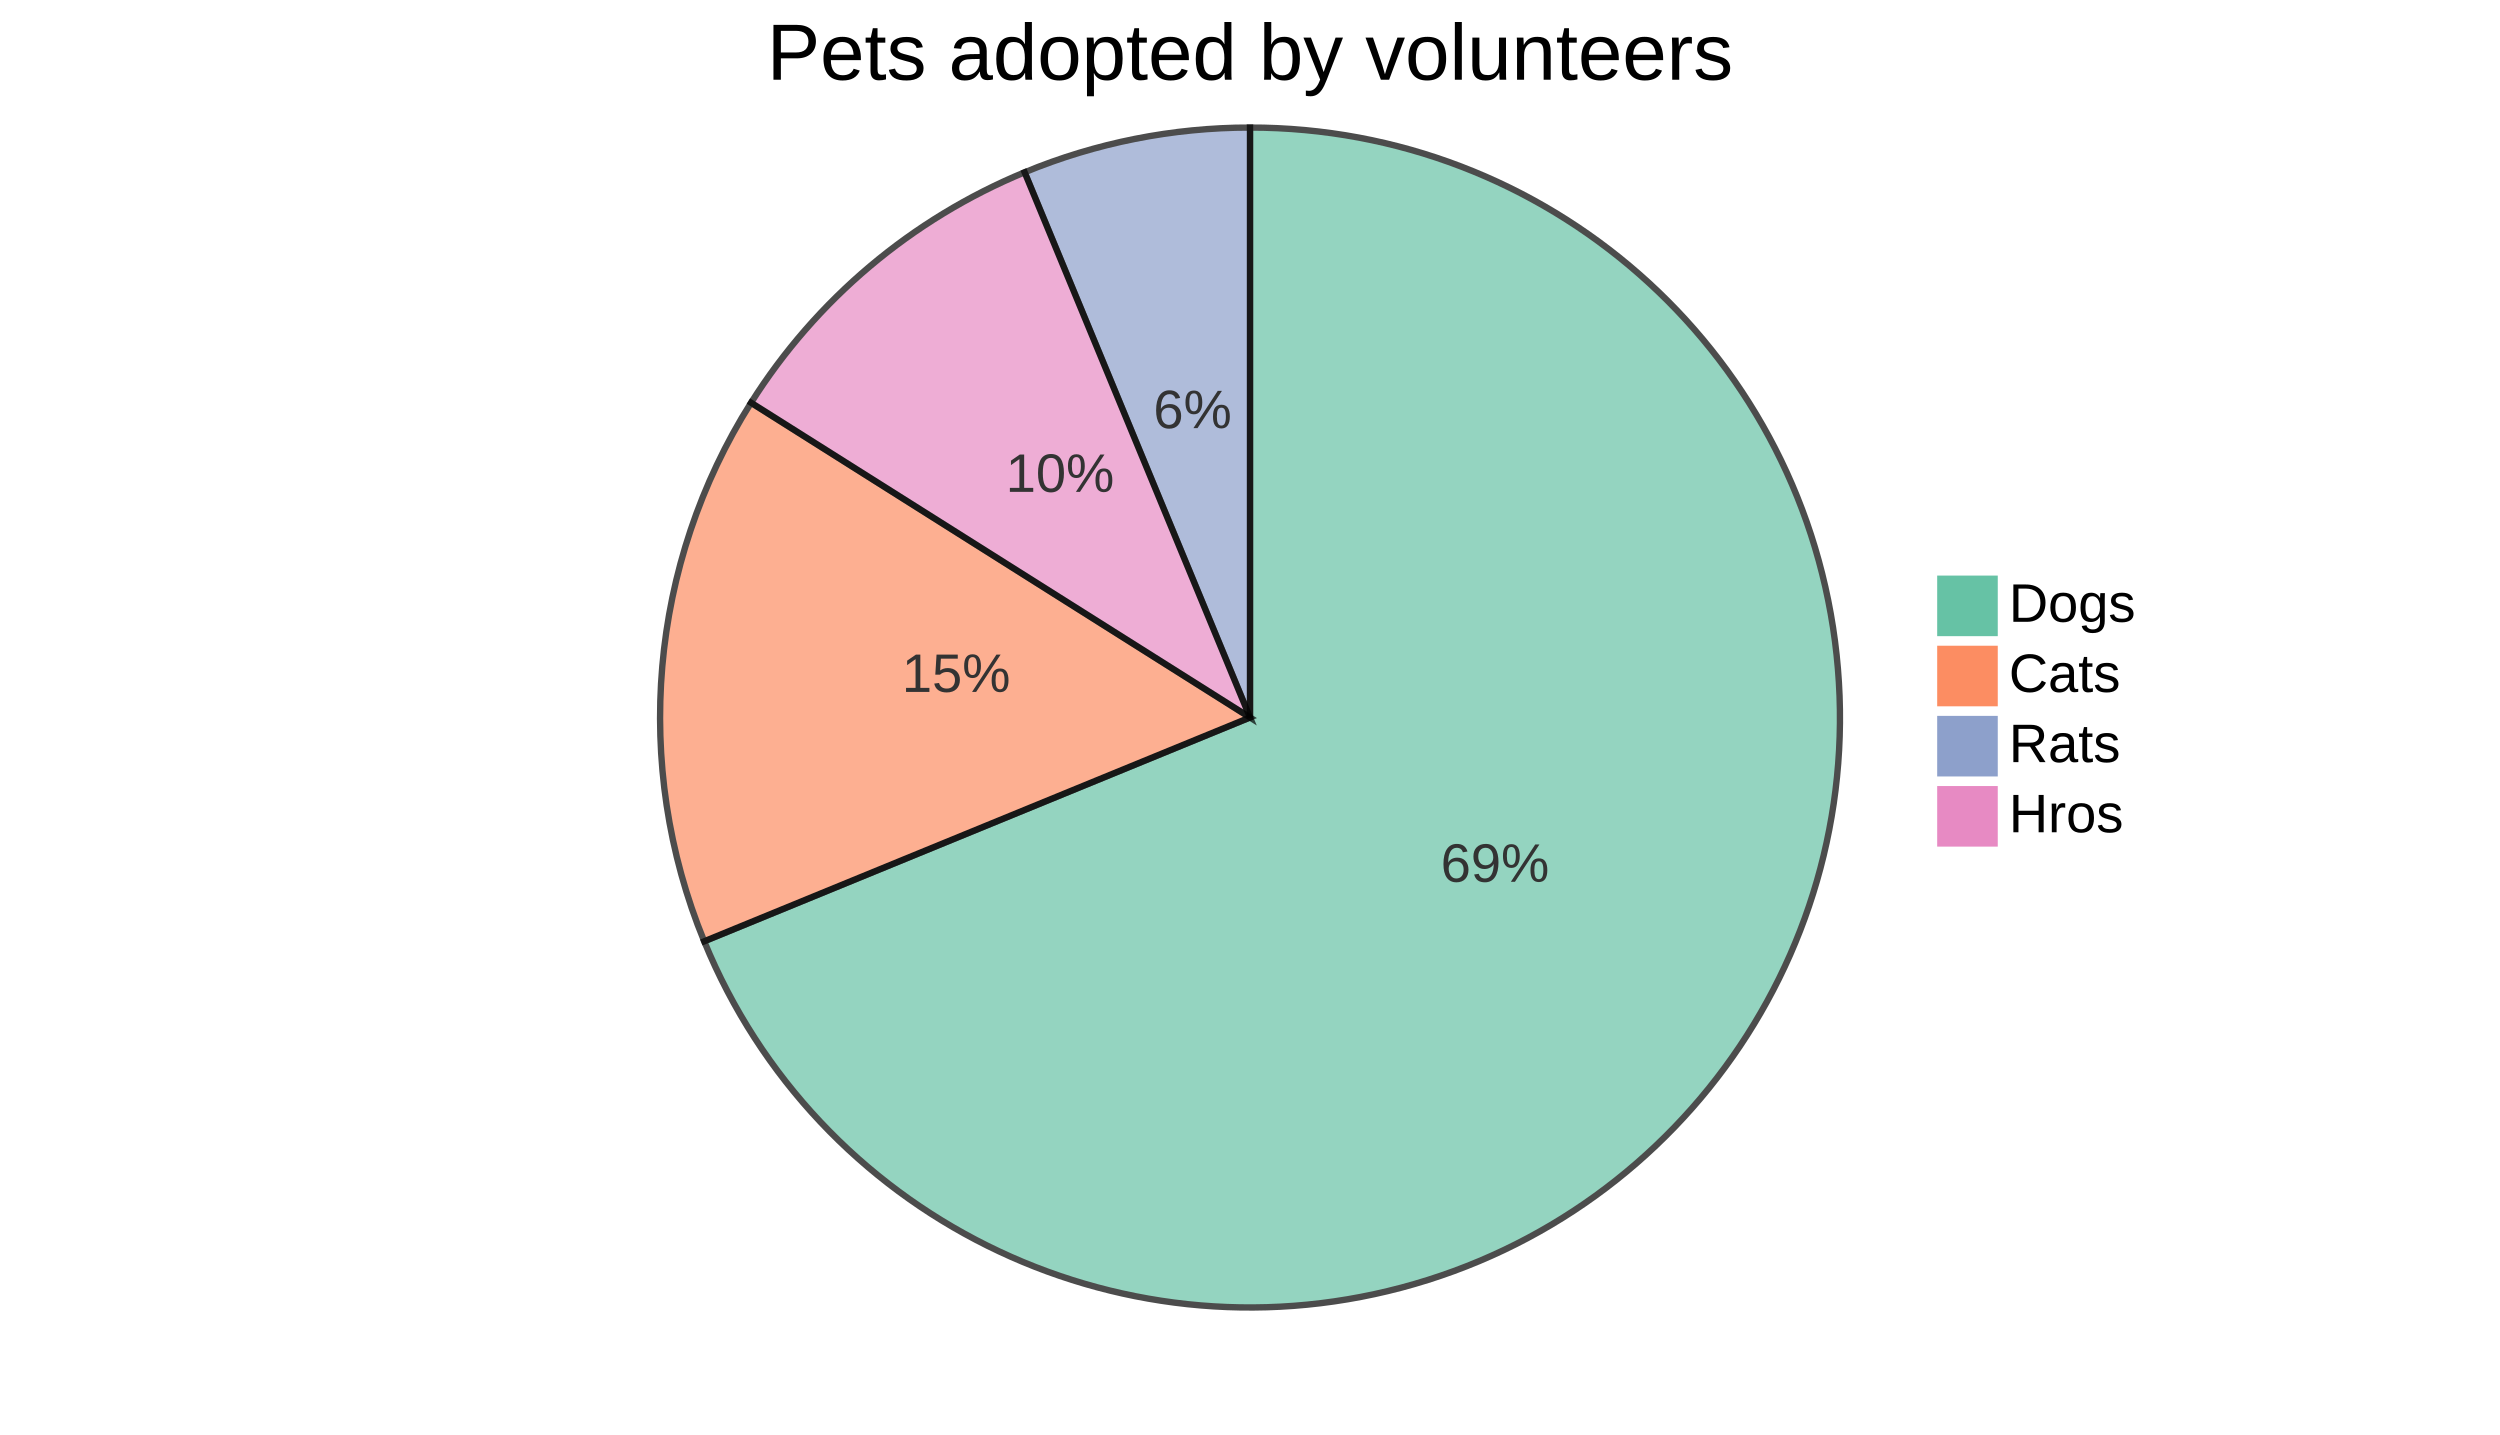
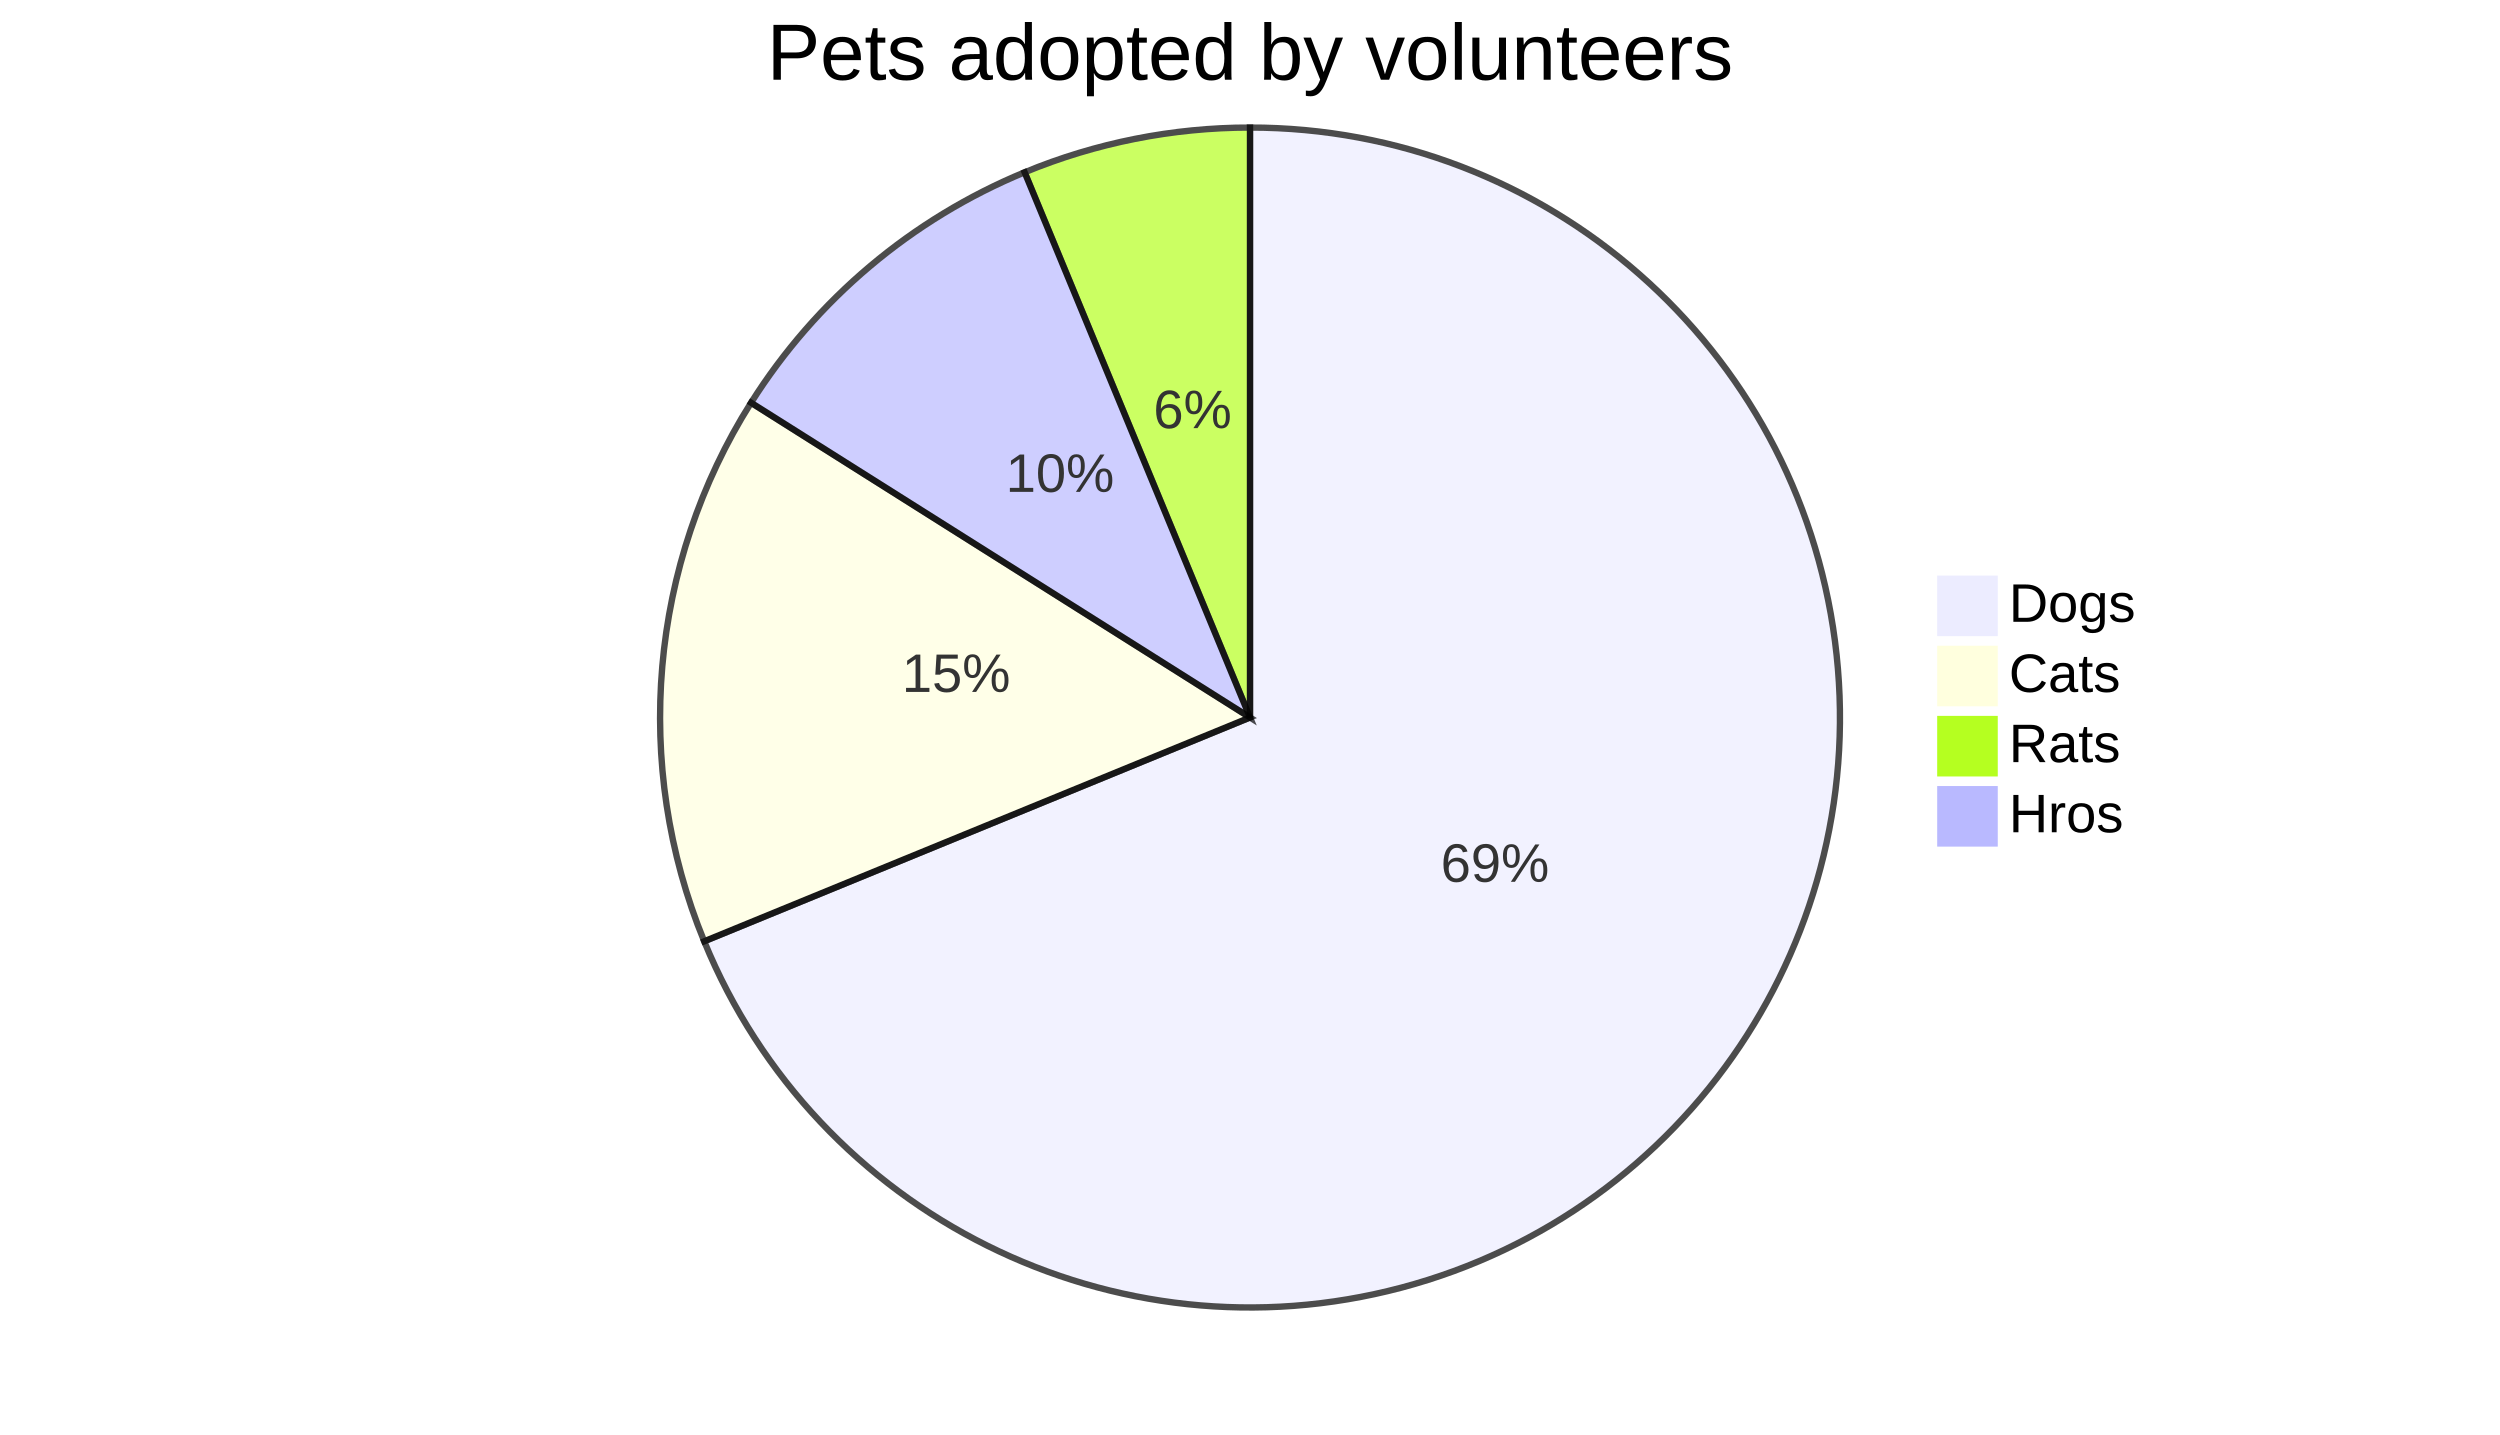
- <svg xmlns="http://www.w3.org/2000/svg" id="mermaid-1645435337743" width="100%" height="450" style="max-width: 784px;" viewBox="0 0 784 450">
-   <style>#mermaid-1645435337743{font-family:"trebuchet ms",verdana,arial,sans-serif;font-size:16px;fill:#333;}#mermaid-1645435337743 .error-icon{fill:#552222;}#mermaid-1645435337743 .error-text{fill:#552222;stroke:#552222;}#mermaid-1645435337743 .edge-thickness-normal{stroke-width:2px;}#mermaid-1645435337743 .edge-thickness-thick{stroke-width:3.5px;}#mermaid-1645435337743 .edge-pattern-solid{stroke-dasharray:0;}#mermaid-1645435337743 .edge-pattern-dashed{stroke-dasharray:3;}#mermaid-1645435337743 .edge-pattern-dotted{stroke-dasharray:2;}#mermaid-1645435337743 .marker{fill:#333333;stroke:#333333;}#mermaid-1645435337743 .marker.cross{stroke:#333333;}#mermaid-1645435337743 svg{font-family:"trebuchet ms",verdana,arial,sans-serif;font-size:16px;}#mermaid-1645435337743 .pieTitleText{text-anchor:middle;font-size:25px;fill:black;font-family:"trebuchet ms",verdana,arial,sans-serif;}#mermaid-1645435337743 .slice{font-family:"trebuchet ms",verdana,arial,sans-serif;fill:#333;}#mermaid-1645435337743 .legend text{fill:black;font-family:"trebuchet ms",verdana,arial,sans-serif;font-size:17px;}#mermaid-1645435337743:root{--mermaid-font-family:"trebuchet ms",verdana,arial,sans-serif;}#mermaid-1645435337743 pie{fill:apa;}</style>
+ <svg xmlns="http://www.w3.org/2000/svg" id="mermaid-1647440238333" width="100%" height="450" style="max-width: 784px; background-color: white;" viewBox="0 0 784 450">
+   <style>#mermaid-1647440238333 {font-family:"trebuchet ms",verdana,arial,sans-serif;font-size:16px;fill:#333;}#mermaid-1647440238333 .error-icon{fill:#552222;}#mermaid-1647440238333 .error-text{fill:#552222;stroke:#552222;}#mermaid-1647440238333 .edge-thickness-normal{stroke-width:2px;}#mermaid-1647440238333 .edge-thickness-thick{stroke-width:3.5px;}#mermaid-1647440238333 .edge-pattern-solid{stroke-dasharray:0;}#mermaid-1647440238333 .edge-pattern-dashed{stroke-dasharray:3;}#mermaid-1647440238333 .edge-pattern-dotted{stroke-dasharray:2;}#mermaid-1647440238333 .marker{fill:#333333;stroke:#333333;}#mermaid-1647440238333 .marker.cross{stroke:#333333;}#mermaid-1647440238333 svg{font-family:"trebuchet ms",verdana,arial,sans-serif;font-size:16px;}#mermaid-1647440238333 .pieCircle{stroke:black;stroke-width:2px;opacity:0.7;}#mermaid-1647440238333 .pieTitleText{text-anchor:middle;font-size:25px;fill:black;font-family:"trebuchet ms",verdana,arial,sans-serif;}#mermaid-1647440238333 .slice{font-family:"trebuchet ms",verdana,arial,sans-serif;fill:#333;font-size:17px;}#mermaid-1647440238333 .legend text{fill:black;font-family:"trebuchet ms",verdana,arial,sans-serif;font-size:17px;}#mermaid-1647440238333 :root{--mermaid-font-family:"trebuchet ms",verdana,arial,sans-serif;}</style>
  <g />
  <g transform="translate(392,225)">
-     <path d="M1.1327982892113017e-14,-185A185,185,0,1,1,-171.164,70.198L0,0Z" fill="#66c2a5" stroke="black" style="stroke-width: 2px; opacity: 0.7;" />
-     <path d="M-171.164,70.198A185,185,0,0,1,-156.467,-98.708L0,0Z" fill="#fc8d62" stroke="black" style="stroke-width: 2px; opacity: 0.7;" />
-     <path d="M-70.677,-170.967A185,185,0,0,1,-3.398394867633905e-14,-185L0,0Z" fill="#8da0cb" stroke="black" style="stroke-width: 2px; opacity: 0.7;" />
-     <path d="M-156.467,-98.708A185,185,0,0,1,-70.677,-170.967L0,0Z" fill="#e78ac3" stroke="black" style="stroke-width: 2px; opacity: 0.7;" />
-     <text transform="translate(76.82089,51.52476)" class="slice" style="text-anchor: middle; font-size: 17px;">69%</text>
-     <text transform="translate(-92.15176,-8.018903)" class="slice" style="text-anchor: middle; font-size: 17px;">15%</text>
-     <text transform="translate(-18.0141,-90.72895)" class="slice" style="text-anchor: middle; font-size: 17px;">6%</text>
-     <text transform="translate(-59.59002,-70.748)" class="slice" style="text-anchor: middle; font-size: 17px;">10%</text>
+     <path d="M1.1327982892113017e-14,-185A185,185,0,1,1,-171.164,70.198L0,0Z" fill="#ECECFF" class="pieCircle" />
+     <path d="M-171.164,70.198A185,185,0,0,1,-156.467,-98.708L0,0Z" fill="#ffffde" class="pieCircle" />
+     <path d="M-70.677,-170.967A185,185,0,0,1,-3.398394867633905e-14,-185L0,0Z" fill="hsl(80, 100%, 56.275%)" class="pieCircle" />
+     <path d="M-156.467,-98.708A185,185,0,0,1,-70.677,-170.967L0,0Z" fill="hsl(240, 100%, 86.275%)" class="pieCircle" />
+     <text transform="translate(76.82089,51.52476)" class="slice" style="text-anchor: middle;">69%</text>
+     <text transform="translate(-92.15176,-8.018903)" class="slice" style="text-anchor: middle;">15%</text>
+     <text transform="translate(-18.0141,-90.72895)" class="slice" style="text-anchor: middle;">6%</text>
+     <text transform="translate(-59.59002,-70.748)" class="slice" style="text-anchor: middle;">10%</text>
    <text x="0" y="-200" class="pieTitleText">Pets adopted by volunteers</text>
    <g class="legend" transform="translate(216,-44)">
-       <rect width="18" height="18" style="fill: rgb(102, 194, 165); stroke: rgb(102, 194, 165);" />
+       <rect width="18" height="18" style="fill: rgb(236, 236, 255); stroke: rgb(236, 236, 255);" />
      <text x="22" y="14">Dogs</text>
    </g>
    <g class="legend" transform="translate(216,-22)">
-       <rect width="18" height="18" style="fill: rgb(252, 141, 98); stroke: rgb(252, 141, 98);" />
+       <rect width="18" height="18" style="fill: rgb(255, 255, 222); stroke: rgb(255, 255, 222);" />
      <text x="22" y="14">Cats</text>
    </g>
    <g class="legend" transform="translate(216,0)">
-       <rect width="18" height="18" style="fill: rgb(141, 160, 203); stroke: rgb(141, 160, 203);" />
+       <rect width="18" height="18" style="fill: rgb(181, 255, 32); stroke: rgb(181, 255, 32);" />
      <text x="22" y="14">Rats</text>
    </g>
    <g class="legend" transform="translate(216,22)">
-       <rect width="18" height="18" style="fill: rgb(231, 138, 195); stroke: rgb(231, 138, 195);" />
+       <rect width="18" height="18" style="fill: rgb(185, 185, 255); stroke: rgb(185, 185, 255);" />
      <text x="22" y="14">Hros</text>
    </g>
  </g>
</svg>
